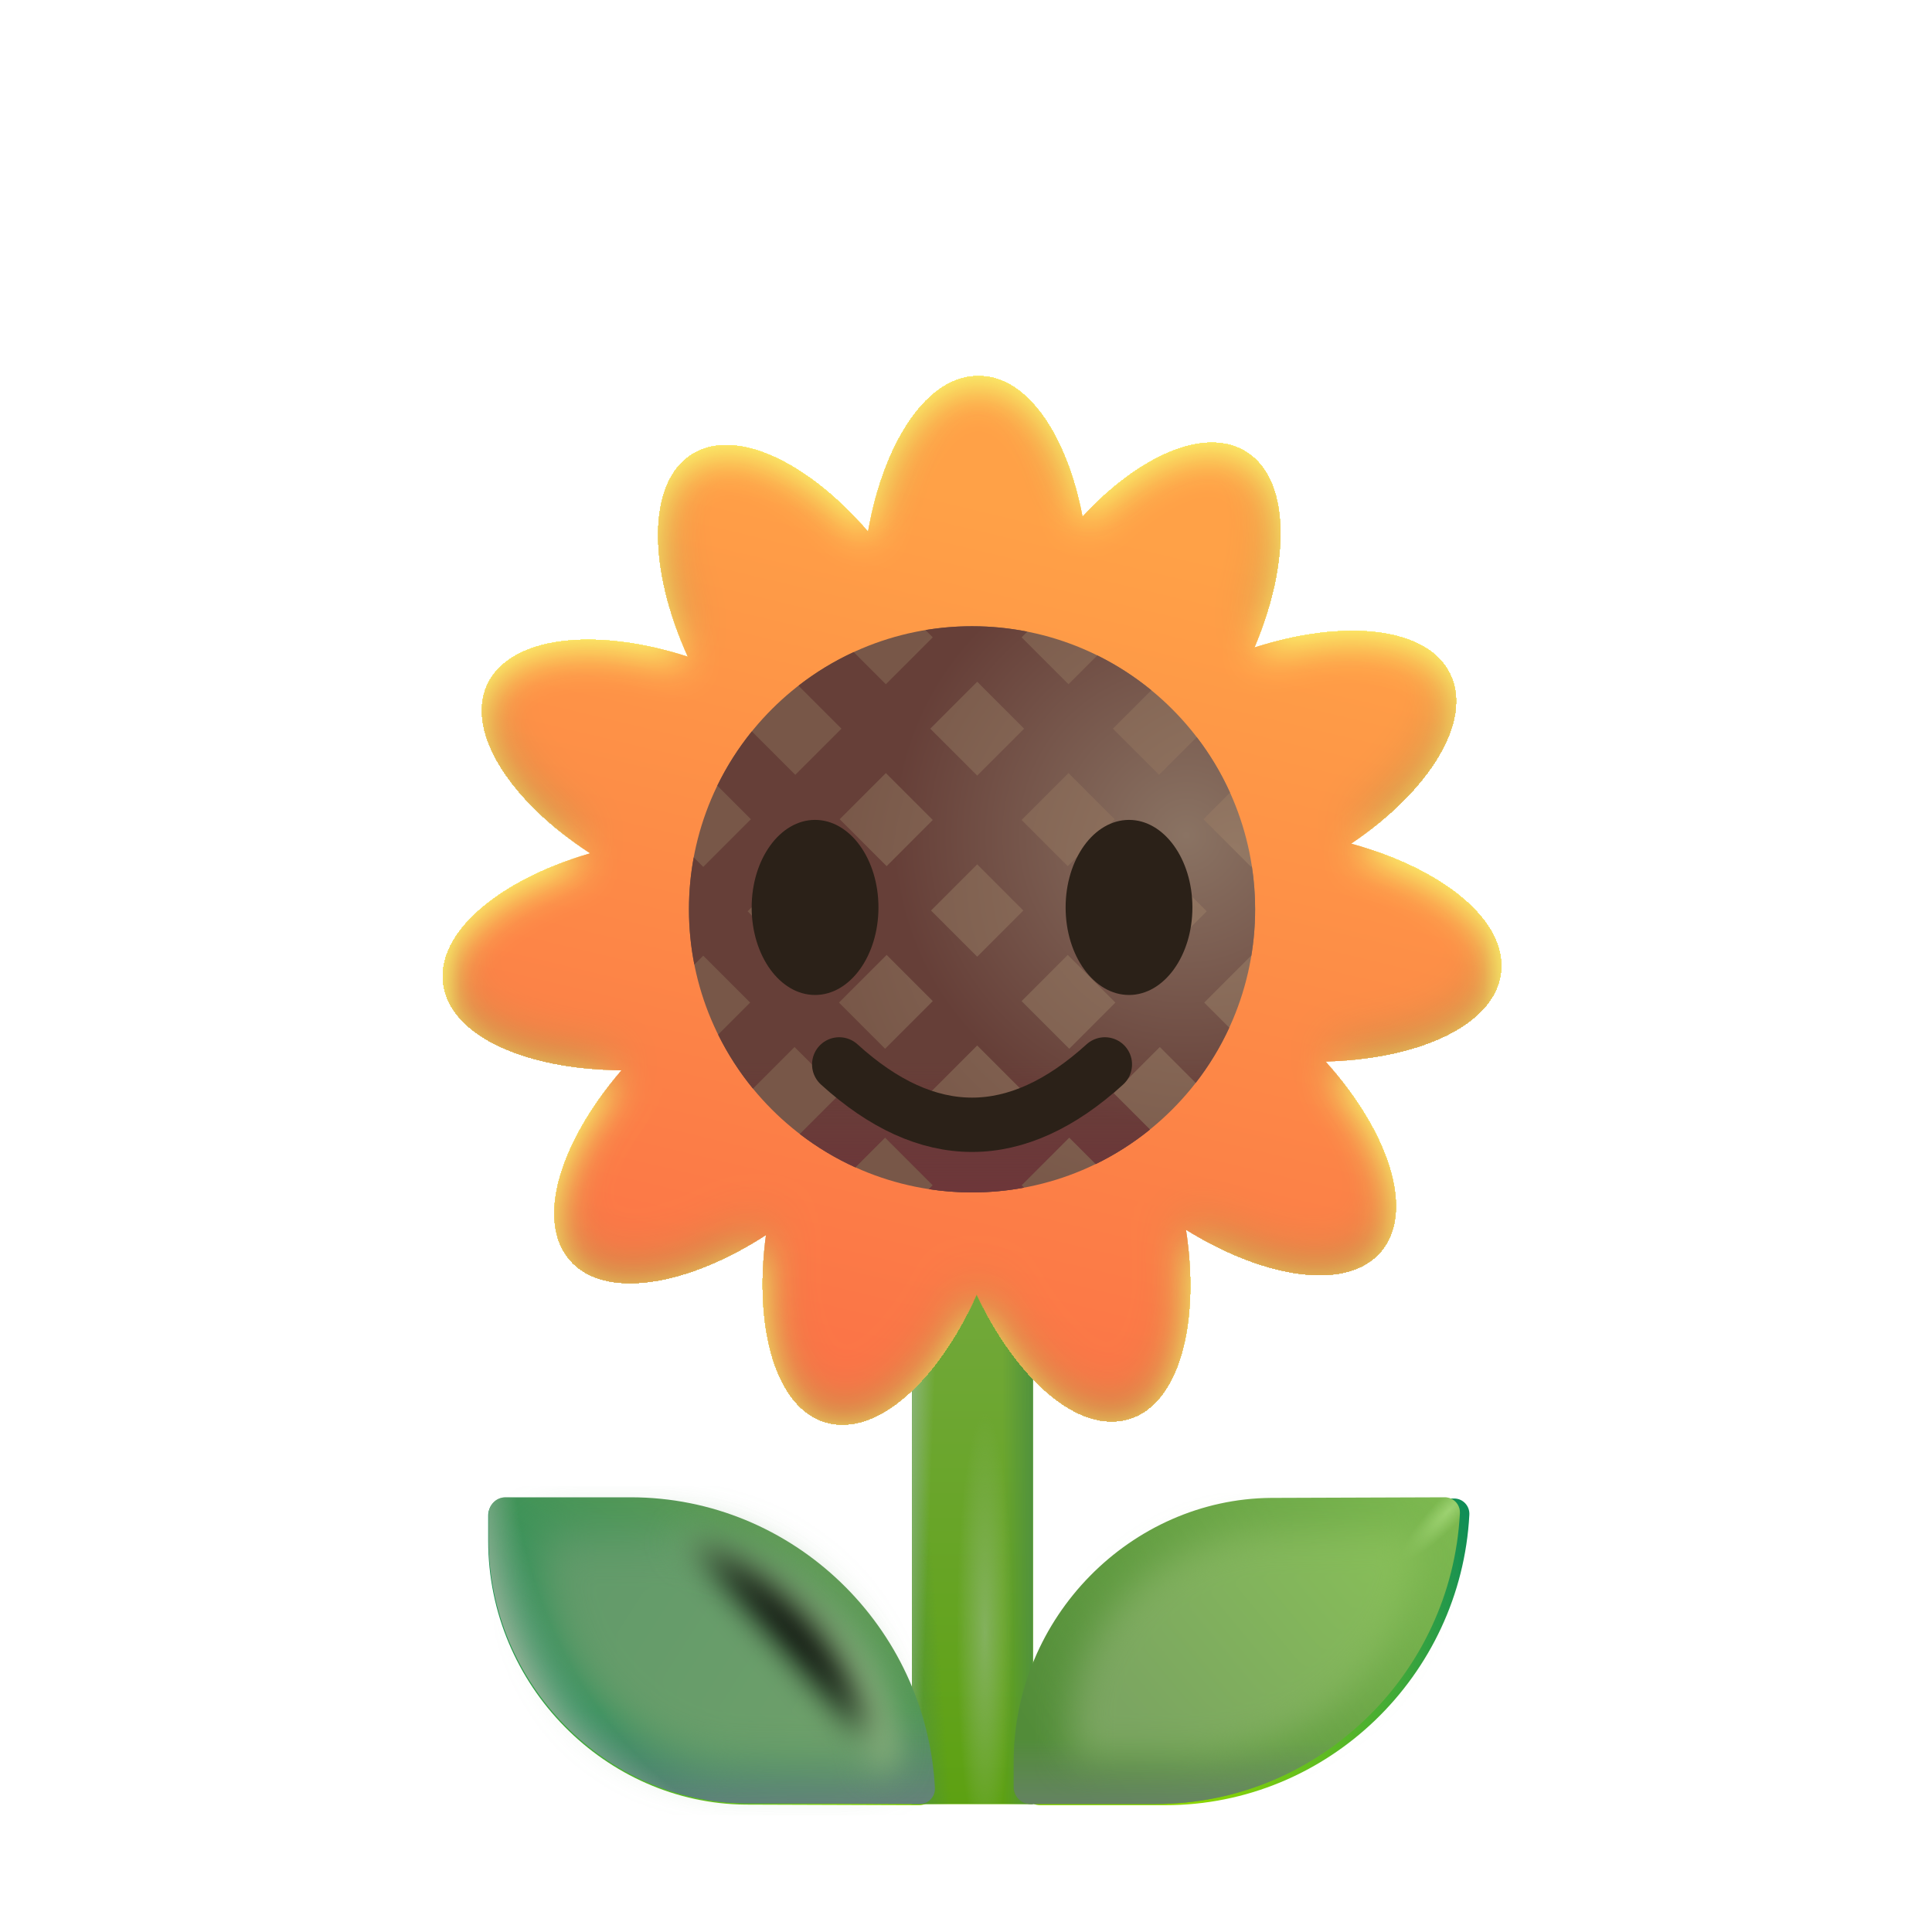
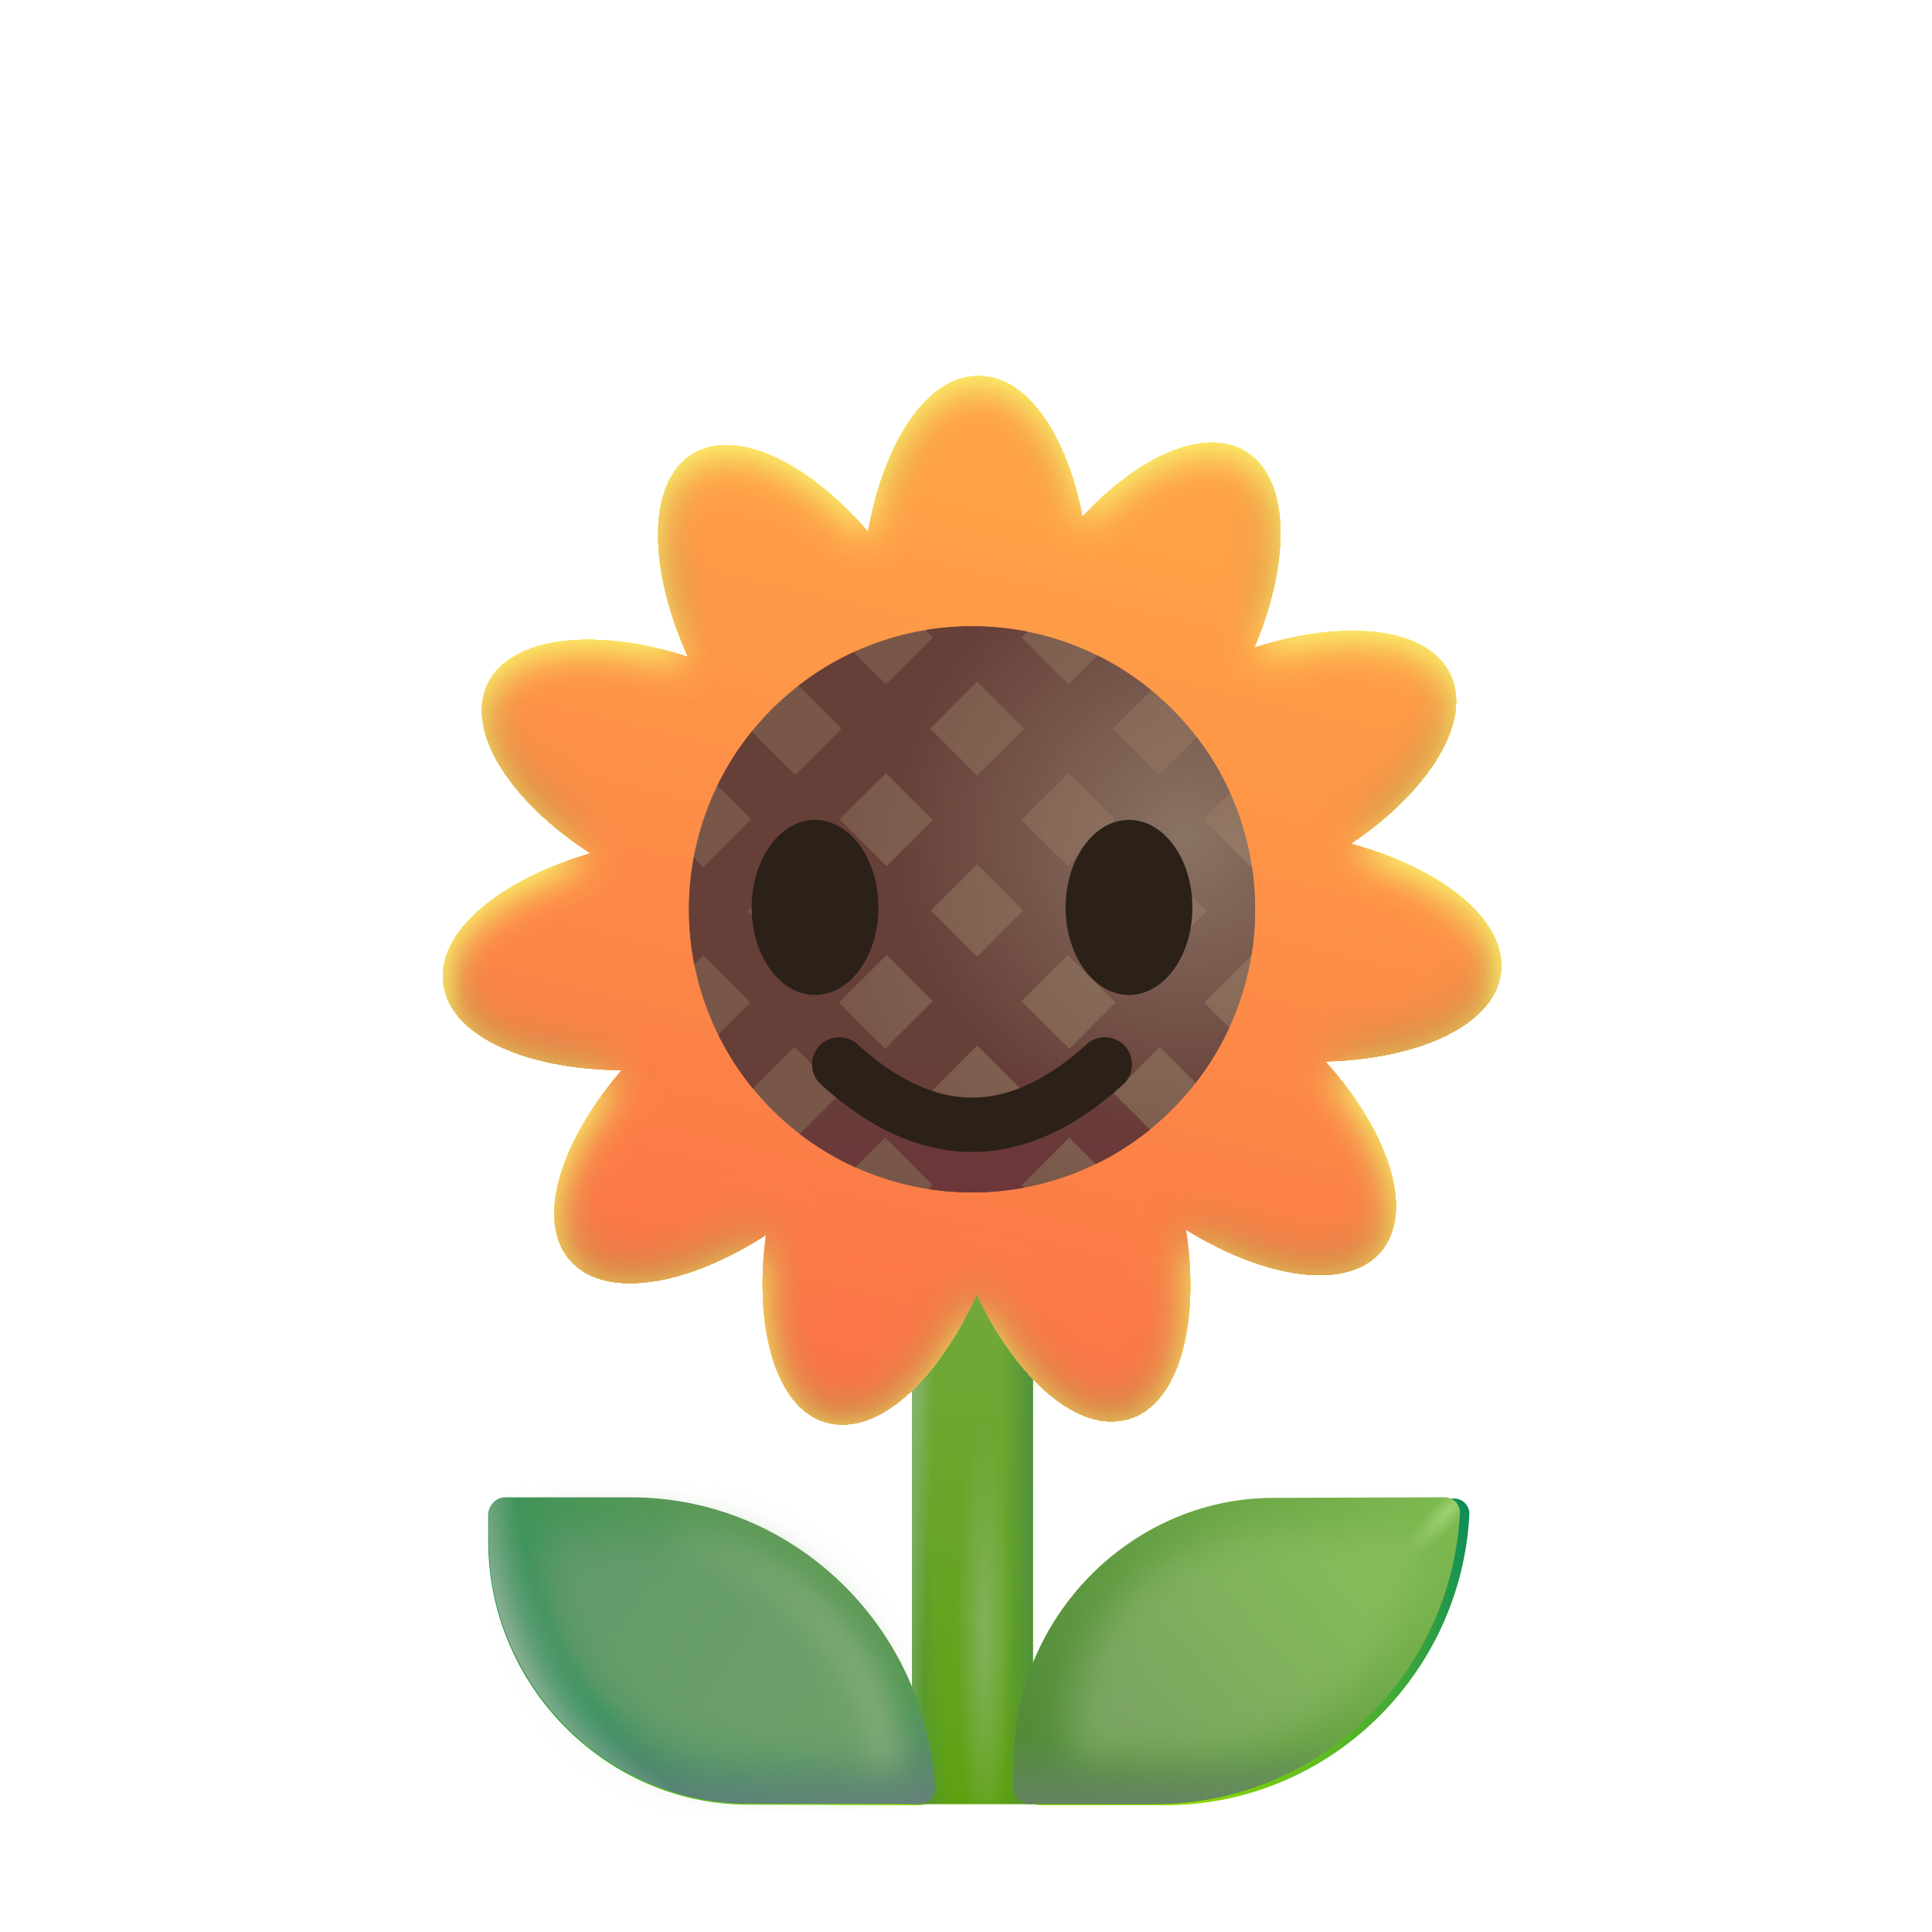
- <svg xmlns="http://www.w3.org/2000/svg" viewBox="0 0 32 32">
+ <svg xmlns="http://www.w3.org/2000/svg" viewBox="0 0 32 32" fill="none">
  <defs>
    <filter id="sun-filter0_f_28327_7424" x="8.181" y="24.625" width="7.218" height="5.43" filterUnits="userSpaceOnUse" color-interpolation-filters="sRGB">
      <feFlood flood-opacity="0" result="BackgroundImageFix" />
      <feBlend mode="normal" in="SourceGraphic" in2="BackgroundImageFix" result="shape" />
      <feGaussianBlur stdDeviation="0.375" result="effect1_foregroundBlur_28327_7424" />
    </filter>
    <filter id="sun-filter1_f_28327_7424" x="17.15" y="24.739" width="6.997" height="4.988" filterUnits="userSpaceOnUse" color-interpolation-filters="sRGB">
      <feFlood flood-opacity="0" result="BackgroundImageFix" />
      <feBlend mode="normal" in="SourceGraphic" in2="BackgroundImageFix" result="shape" />
      <feGaussianBlur stdDeviation="0.3" result="effect1_foregroundBlur_28327_7424" />
    </filter>
    <filter id="sun-filter2_ii_28327_7424" x="5.045" y="1.8" width="21.911" height="22.258" filterUnits="userSpaceOnUse" color-interpolation-filters="sRGB">
      <feFlood flood-opacity="0" result="BackgroundImageFix" />
      <feBlend mode="normal" in="SourceGraphic" in2="BackgroundImageFix" result="shape" />
      <feColorMatrix in="SourceAlpha" type="matrix" values="0 0 0 0 0 0 0 0 0 0 0 0 0 0 0 0 0 0 127 0" result="hardAlpha" />
      <feOffset dy="-0.3" />
      <feGaussianBlur stdDeviation="0.5" />
      <feComposite in2="hardAlpha" operator="arithmetic" k2="-1" k3="1" />
      <feColorMatrix type="matrix" values="0 0 0 0 0.775 0 0 0 0 0.572 0 0 0 0 0.287 0 0 0 1 0" />
      <feBlend mode="normal" in2="shape" result="effect1_innerShadow_28327_7424" />
      <feColorMatrix in="SourceAlpha" type="matrix" values="0 0 0 0 0 0 0 0 0 0 0 0 0 0 0 0 0 0 127 0" result="hardAlpha" />
      <feOffset dy="0.25" />
      <feGaussianBlur stdDeviation="0.375" />
      <feComposite in2="hardAlpha" operator="arithmetic" k2="-1" k3="1" />
      <feColorMatrix type="matrix" values="0 0 0 0 1 0 0 0 0 0.973 0 0 0 0 0.427 0 0 0 1 0" />
      <feBlend mode="normal" in2="effect1_innerShadow_28327_7424" result="effect2_innerShadow_28327_7424" />
    </filter>
    <filter id="sun-filter3_f_28327_7424" x="10.672" y="24.797" width="4.727" height="5.051" filterUnits="userSpaceOnUse" color-interpolation-filters="sRGB">
      <feFlood flood-opacity="0" result="BackgroundImageFix" />
      <feBlend mode="normal" in="SourceGraphic" in2="BackgroundImageFix" result="shape" />
      <feGaussianBlur stdDeviation="0.25" result="effect1_foregroundBlur_28327_7424" />
    </filter>
    <linearGradient id="sun-paint0_linear_28327_7424" x1="16.108" y1="29.885" x2="16.108" y2="19.752" gradientUnits="userSpaceOnUse">
      <stop offset="0.011" stop-color="#8ED800" />
      <stop offset="1" stop-color="#008461" />
    </linearGradient>
    <linearGradient id="sun-paint1_linear_28327_7424" x1="15.211" y1="29.489" x2="7.089" y2="24.8" gradientUnits="userSpaceOnUse">
      <stop offset="0.011" stop-color="#8ED800" />
      <stop offset="1" stop-color="#008461" />
    </linearGradient>
    <linearGradient id="sun-paint2_linear_28327_7424" x1="18.769" y1="28.108" x2="25.176" y2="25.12" gradientUnits="userSpaceOnUse">
      <stop offset="0.011" stop-color="#8ED800" />
      <stop offset="1" stop-color="#008461" />
    </linearGradient>
    <linearGradient id="sun-paint3_linear_28327_7424" x1="16.234" y1="2.092" x2="15.825" y2="23.845" gradientUnits="userSpaceOnUse">
      <stop stop-color="#FD9D18" />
      <stop offset="1" stop-color="#FC6D19" />
    </linearGradient>
    <linearGradient id="sun-paint4_linear_28327_7424" x1="16.113" y1="7.28" x2="15.893" y2="18.995" gradientUnits="userSpaceOnUse">
      <stop stop-color="#988251" />
      <stop offset="1" stop-color="#6C5045" />
    </linearGradient>
    <linearGradient id="sun-paint5_linear_28327_7424" x1="16.108" y1="29.885" x2="16.108" y2="20.406" gradientUnits="userSpaceOnUse">
      <stop stop-color="#5DA112" />
      <stop offset="1" stop-color="#74A93F" />
    </linearGradient>
    <linearGradient id="sun-paint6_linear_28327_7424" x1="14.984" y1="28.016" x2="15.609" y2="27.969" gradientUnits="userSpaceOnUse">
      <stop stop-color="#51923C" />
      <stop offset="1" stop-color="#51923C" stop-opacity="0" />
    </linearGradient>
    <linearGradient id="sun-paint7_linear_28327_7424" x1="17.107" y1="28.062" x2="16.609" y2="28.062" gradientUnits="userSpaceOnUse">
      <stop stop-color="#51923C" />
      <stop offset="1" stop-color="#51923C" stop-opacity="0" />
    </linearGradient>
    <linearGradient id="sun-paint8_linear_28327_7424" x1="15.016" y1="23.656" x2="15.453" y2="23.672" gradientUnits="userSpaceOnUse">
      <stop stop-color="#8FB87F" />
      <stop offset="1" stop-color="#8FB87F" stop-opacity="0" />
    </linearGradient>
    <radialGradient id="sun-paint9_radial_28327_7424" cx="0" cy="0" r="1" gradientUnits="userSpaceOnUse" gradientTransform="translate(16.3125 27.0313) rotate(90) scale(3.625 0.46875)">
      <stop stop-color="#83B15D" />
      <stop offset="1" stop-color="#83B15D" stop-opacity="0" />
    </radialGradient>
    <linearGradient id="sun-paint10_linear_28327_7424" x1="12.633" y1="24.8" x2="8.414" y2="30.511" gradientUnits="userSpaceOnUse">
      <stop offset="0.011" stop-color="#629B53" />
      <stop offset="1" stop-color="#008461" />
      <stop offset="1" stop-color="#4D9055" />
    </linearGradient>
    <linearGradient id="sun-paint11_linear_28327_7424" x1="14.008" y1="30.293" x2="14.008" y2="28.324" gradientUnits="userSpaceOnUse">
      <stop stop-color="#6F7E82" />
      <stop offset="1" stop-color="#6F7E82" stop-opacity="0" />
    </linearGradient>
    <radialGradient id="sun-paint12_radial_28327_7424" cx="0" cy="0" r="1" gradientUnits="userSpaceOnUse" gradientTransform="translate(12.8437 25.1875) rotate(158.54) scale(4.86879 6.63165)">
      <stop offset="0.841" stop-color="#92B196" stop-opacity="0" />
      <stop offset="1" stop-color="#92B196" />
    </radialGradient>
    <linearGradient id="sun-paint13_linear_28327_7424" x1="14.648" y1="28.824" x2="9.383" y2="25.464" gradientUnits="userSpaceOnUse">
      <stop stop-color="#6FA06A" />
      <stop offset="1" stop-color="#619A6A" />
    </linearGradient>
    <linearGradient id="sun-paint14_linear_28327_7424" x1="17.844" y1="29.88" x2="25.019" y2="25.101" gradientUnits="userSpaceOnUse">
      <stop stop-color="#528C39" />
      <stop offset="1" stop-color="#81BD52" />
    </linearGradient>
    <linearGradient id="sun-paint15_linear_28327_7424" x1="19.281" y1="30.219" x2="19.281" y2="28.812" gradientUnits="userSpaceOnUse">
      <stop stop-color="#6A806E" />
      <stop offset="1" stop-color="#6A806E" stop-opacity="0" />
    </linearGradient>
    <radialGradient id="sun-paint16_radial_28327_7424" cx="0" cy="0" r="1" gradientUnits="userSpaceOnUse" gradientTransform="translate(24 25.0157) rotate(133.898) scale(1.14926 0.24366)">
      <stop stop-color="#9DD271" />
      <stop offset="1" stop-color="#9DD271" stop-opacity="0" />
    </radialGradient>
    <linearGradient id="sun-paint17_linear_28327_7424" x1="22.75" y1="25.339" x2="18.842" y2="28.573" gradientUnits="userSpaceOnUse">
      <stop stop-color="#87BE58" />
      <stop offset="1" stop-color="#7BA561" />
    </linearGradient>
    <linearGradient id="sun-paint18_linear_28327_7424" x1="19.812" y1="5.563" x2="15.562" y2="23.375" gradientUnits="userSpaceOnUse">
      <stop stop-color="#FFA147" />
      <stop offset="1" stop-color="#FB7347" />
    </linearGradient>
    <radialGradient id="sun-paint19_radial_28327_7424" cx="0" cy="0" r="1" gradientUnits="userSpaceOnUse" gradientTransform="translate(21.4375 11.9063) rotate(152.156) scale(8.76478 7.69386)">
      <stop stop-color="#937864" />
      <stop offset="1" stop-color="#785748" />
    </radialGradient>
    <radialGradient id="sun-paint20_radial_28327_7424" cx="0" cy="0" r="1" gradientUnits="userSpaceOnUse" gradientTransform="translate(20.4375 11.6251) rotate(146.31) scale(6.08437 6.08437)">
      <stop stop-color="#8A7363" />
      <stop offset="1" stop-color="#663F38" />
    </radialGradient>
    <linearGradient id="sun-paint21_linear_28327_7424" x1="16" y1="16.25" x2="16" y2="19.625" gradientUnits="userSpaceOnUse">
      <stop stop-color="#6F343A" stop-opacity="0" />
      <stop offset="1" stop-color="#6F343A" />
    </linearGradient>
    <linearGradient id="sun-paint22_linear_28327_7424" x1="14.648" y1="27.192" x2="9.852" y2="24.442" gradientUnits="userSpaceOnUse">
      <stop stop-color="#86AD7A" />
      <stop offset="1" stop-color="#86AD7A" stop-opacity="0" />
    </linearGradient>
  </defs>
  <path d="M17.107 19.75H15.107V29.88H17.107V19.75Z" fill="url(#sun-paint0_linear_28327_7424)" />
  <path d="M8.086 25.52C8.086 27.92 10.037 29.87 12.347 29.89L15.226 29.9C15.367 29.9 15.486 29.78 15.476 29.63C15.336 26.97 13.136 24.82 10.437 24.82H8.366C8.206 24.82 8.086 24.95 8.086 25.1V25.52Z" fill="url(#sun-paint1_linear_28327_7424)" />
  <path d="M16.947 29.2C16.947 26.8 18.896 24.85 21.206 24.83L24.087 24.82C24.227 24.82 24.346 24.94 24.337 25.09C24.197 27.75 21.997 29.9 19.297 29.9H17.227C17.067 29.9 16.947 29.77 16.947 29.62V29.2Z" fill="url(#sun-paint2_linear_28327_7424)" />
  <path d="M17.107 19.75H15.107V29.88H17.107V19.75Z" fill="url(#sun-paint5_linear_28327_7424)" />
  <path d="M17.107 19.75H15.107V29.88H17.107V19.75Z" fill="url(#sun-paint6_linear_28327_7424)" />
  <path d="M17.107 19.75H15.107V29.88H17.107V19.75Z" fill="url(#sun-paint7_linear_28327_7424)" />
  <path d="M17.107 19.75H15.107V29.88H17.107V19.75Z" fill="url(#sun-paint8_linear_28327_7424)" />
  <path d="M17.107 19.75H15.107V29.88H17.107V19.75Z" fill="url(#sun-paint9_radial_28327_7424)" />
  <path d="M8.094 25.5C8.094 27.9 10.044 29.85 12.354 29.87L15.234 29.88C15.374 29.88 15.494 29.76 15.484 29.61C15.344 26.95 13.144 24.8 10.444 24.8H8.374C8.214 24.8 8.094 24.93 8.094 25.08V25.5Z" fill="url(#sun-paint10_linear_28327_7424)" />
  <path d="M8.094 25.5C8.094 27.9 10.044 29.85 12.354 29.87L15.234 29.88C15.374 29.88 15.494 29.76 15.484 29.61C15.344 26.95 13.144 24.8 10.444 24.8H8.374C8.214 24.8 8.094 24.93 8.094 25.08V25.5Z" fill="url(#sun-paint11_linear_28327_7424)" />
  <path d="M8.094 25.5C8.094 27.9 10.044 29.85 12.354 29.87L15.234 29.88C15.374 29.88 15.494 29.76 15.484 29.61C15.344 26.95 13.144 24.8 10.444 24.8H8.374C8.214 24.8 8.094 24.93 8.094 25.08V25.5Z" fill="url(#sun-paint12_radial_28327_7424)" />
  <g filter="url(#sun-filter0_f_28327_7424)">
    <path d="M8.931 25.917C8.931 27.773 10.439 29.282 12.226 29.298L14.455 29.305C14.563 29.305 14.656 29.212 14.648 29.096C14.54 27.039 12.838 25.375 10.749 25.375H9.147C9.024 25.375 8.931 25.476 8.931 25.592V25.917Z" fill="url(#sun-paint13_linear_28327_7424)" />
  </g>
  <path d="M16.79 29.18C16.79 26.78 18.74 24.83 21.05 24.81L23.93 24.8C24.07 24.8 24.19 24.92 24.18 25.07C24.04 27.73 21.84 29.88 19.14 29.88H17.07C16.91 29.88 16.79 29.75 16.79 29.6V29.18Z" fill="url(#sun-paint14_linear_28327_7424)" />
  <path d="M16.79 29.18C16.79 26.78 18.74 24.83 21.05 24.81L23.93 24.8C24.07 24.8 24.19 24.92 24.18 25.07C24.04 27.73 21.84 29.88 19.14 29.88H17.07C16.91 29.88 16.79 29.75 16.79 29.6V29.18Z" fill="url(#sun-paint15_linear_28327_7424)" />
  <path d="M16.79 29.18C16.79 26.78 18.74 24.83 21.05 24.81L23.93 24.8C24.07 24.8 24.19 24.92 24.18 25.07C24.04 27.73 21.84 29.88 19.14 29.88H17.07C16.91 29.88 16.79 29.75 16.79 29.6V29.18Z" fill="url(#sun-paint16_radial_28327_7424)" />
  <g filter="url(#sun-filter1_f_28327_7424)">
    <path d="M17.75 28.606C17.75 26.816 19.279 25.362 21.091 25.347L23.35 25.339C23.46 25.339 23.554 25.429 23.546 25.541C23.437 27.524 21.711 29.128 19.593 29.128H17.97C17.844 29.128 17.75 29.031 17.75 28.919V28.606Z" fill="url(#sun-paint17_linear_28327_7424)" />
  </g>
  <g filter="url(#sun-filter3_f_28327_7424)">
    <path d="M11.422 25.547C12.578 25.703 14.461 27.061 14.648 29.098" stroke="url(#sun-paint22_linear_28327_7424)" stroke-width="0.5" stroke-linecap="round" />
  </g>
  <g transform="translate(16.1 19.75) scale(0.800) translate(-16 -19)">
    <path d="M26.947 14.45C27.076 13.38 25.756 12.31 23.846 11.78C25.477 10.67 26.366 9.23 25.896 8.27C25.427 7.3 23.736 7.12 21.846 7.72C22.607 5.9 22.576 4.21 21.657 3.66C20.817 3.15 19.477 3.74 18.287 5.01C17.956 3.31 17.137 2.11 16.157 2.1C15.097 2.07 14.187 3.43 13.847 5.32C12.586 3.87 11.097 3.16 10.207 3.72C9.277 4.3 9.287 6.06 10.117 7.91C8.177 7.29 6.436 7.49 5.966 8.49C5.516 9.46 6.436 10.89 8.097 11.98C6.207 12.54 4.907 13.62 5.056 14.69C5.207 15.76 6.756 16.45 8.746 16.47C7.466 17.97 6.966 19.58 7.676 20.4C8.386 21.22 10.066 20.95 11.736 19.88C11.476 21.83 11.947 23.46 12.976 23.76C14.017 24.06 15.277 22.92 16.096 21.11C16.947 22.89 18.216 24 19.247 23.69C20.276 23.38 20.727 21.73 20.427 19.77C22.107 20.8 23.776 21.04 24.466 20.22C25.166 19.39 24.637 17.77 23.317 16.29C25.287 16.23 26.817 15.52 26.947 14.45ZM16.456 11.42C16.547 11.54 16.657 11.64 16.787 11.72C16.947 11.81 17.116 11.86 17.306 11.88C17.317 12.06 17.346 12.23 17.427 12.38C17.506 12.54 17.627 12.68 17.776 12.8C17.686 12.95 17.627 13.11 17.607 13.29C17.587 13.47 17.616 13.65 17.666 13.83C17.506 13.91 17.366 14.01 17.256 14.14C17.137 14.28 17.067 14.45 17.017 14.63C16.837 14.61 16.666 14.62 16.506 14.67C16.337 14.72 16.177 14.82 16.037 14.95C15.896 14.84 15.746 14.75 15.586 14.7C15.406 14.65 15.226 14.65 15.046 14.68C14.996 14.51 14.916 14.36 14.796 14.23C14.677 14.09 14.527 13.99 14.357 13.91C14.406 13.74 14.416 13.57 14.396 13.4C14.367 13.22 14.296 13.05 14.197 12.89C14.326 12.77 14.437 12.64 14.507 12.48C14.586 12.3 14.617 12.1 14.607 11.89C14.816 11.87 15.017 11.83 15.187 11.72C15.316 11.64 15.427 11.53 15.517 11.41C15.666 11.47 15.816 11.51 15.976 11.51C16.146 11.51 16.306 11.48 16.456 11.42Z" fill="url(#sun-paint3_linear_28327_7424)" />
    <path d="M16 19C19.237 19 21.861 16.376 21.861 13.139C21.861 9.902 19.237 7.278 16 7.278C12.763 7.278 10.139 9.902 10.139 13.139C10.139 16.376 12.763 19 16 19Z" fill="url(#sun-paint4_linear_28327_7424)" />
    <path fill-rule="evenodd" clip-rule="evenodd" d="M21.118 10.281L20.318 11.082L21.435 12.198L21.73 11.903C21.816 12.301 21.861 12.715 21.861 13.139C21.861 13.424 21.841 13.705 21.801 13.979L21.435 13.613L20.321 14.727L21.28 15.685C20.749 16.785 19.885 17.693 18.819 18.279L17.792 17.256L16.686 18.362L17.201 18.877C16.813 18.958 16.412 19 16 19C15.576 19 15.162 18.955 14.764 18.869L15.271 18.362L14.155 17.245L13.142 18.257C12.383 17.833 11.729 17.244 11.226 16.54L12.336 17.65L13.448 16.538L12.336 15.426L11.224 16.538C11.025 16.258 10.85 15.96 10.701 15.647L11.629 14.719L10.517 13.607L10.192 13.932C10.157 13.673 10.139 13.408 10.139 13.139C10.139 12.727 10.181 12.326 10.262 11.938L10.517 12.193L11.613 11.098L10.851 10.338C11.014 10.038 11.203 9.754 11.415 9.488L12.32 10.39L13.44 9.27L12.561 8.393C12.838 8.191 13.134 8.014 13.445 7.863L14.147 8.563L15.266 7.444L15.16 7.338C15.434 7.298 15.715 7.278 16 7.278C16.269 7.278 16.534 7.296 16.793 7.331L16.68 7.444L17.792 8.556L18.508 7.84C18.821 7.989 19.119 8.164 19.398 8.363L18.499 9.263L19.611 10.374L20.546 9.439C20.76 9.702 20.952 9.984 21.118 10.281ZM20.726 16.545L19.613 17.658L18.499 16.549L19.613 15.434L20.726 16.545ZM11.224 12.9L12.336 14.012L13.434 12.913L12.321 11.803L11.224 12.9ZM13.028 11.096L14.142 12.206L15.26 11.088L14.148 9.977L13.028 11.096ZM14.855 9.27L15.967 10.38L17.085 9.263L15.973 8.151L14.855 9.27ZM16.675 11.087L17.792 9.97L18.904 11.082L17.788 12.198L16.675 11.087ZM14.85 12.912L15.968 11.794L17.08 12.905L15.964 14.022L14.85 12.912ZM13.043 14.719L14.143 13.619L15.257 14.729L14.155 15.831L13.043 14.719ZM20.728 12.905L19.611 11.789L18.495 12.904L19.613 14.02L20.728 12.905ZM18.906 14.727L17.788 13.611L16.672 14.728L17.791 15.843L18.906 14.727ZM17.084 16.55L15.965 15.435L14.862 16.538L15.979 17.655L17.084 16.55Z" fill="#6C5045" />
    <g filter="url(#sun-filter2_ii_28327_7424)">
      <path d="M26.947 14.45C27.076 13.38 25.756 12.31 23.846 11.78C25.477 10.67 26.366 9.23 25.896 8.27C25.427 7.3 23.736 7.12 21.846 7.72C22.607 5.9 22.576 4.21 21.657 3.66C20.817 3.15 19.477 3.74 18.287 5.01C17.956 3.31 17.137 2.11 16.157 2.1C15.097 2.07 14.187 3.43 13.847 5.32C12.586 3.87 11.097 3.16 10.207 3.72C9.277 4.3 9.287 6.06 10.117 7.91C8.177 7.29 6.436 7.49 5.966 8.49C5.516 9.46 6.436 10.89 8.097 11.98C6.207 12.54 4.907 13.62 5.056 14.69C5.207 15.76 6.756 16.45 8.746 16.47C7.466 17.97 6.966 19.58 7.676 20.4C8.386 21.22 10.066 20.95 11.736 19.88C11.476 21.83 11.947 23.46 12.976 23.76C14.017 24.06 15.277 22.92 16.096 21.11C16.947 22.89 18.216 24 19.247 23.69C20.276 23.38 20.727 21.73 20.427 19.77C22.107 20.8 23.776 21.04 24.466 20.22C25.166 19.39 24.637 17.77 23.317 16.29C25.287 16.23 26.817 15.52 26.947 14.45ZM16.456 11.42C16.547 11.54 16.657 11.64 16.787 11.72C16.947 11.81 17.116 11.86 17.306 11.88C17.317 12.06 17.346 12.23 17.427 12.38C17.506 12.54 17.627 12.68 17.776 12.8C17.686 12.95 17.627 13.11 17.607 13.29C17.587 13.47 17.616 13.65 17.666 13.83C17.506 13.91 17.366 14.01 17.256 14.14C17.137 14.28 17.067 14.45 17.017 14.63C16.837 14.61 16.666 14.62 16.506 14.67C16.337 14.72 16.177 14.82 16.037 14.95C15.896 14.84 15.746 14.75 15.586 14.7C15.406 14.65 15.226 14.65 15.046 14.68C14.996 14.51 14.916 14.36 14.796 14.23C14.677 14.09 14.527 13.99 14.357 13.91C14.406 13.74 14.416 13.57 14.396 13.4C14.367 13.22 14.296 13.05 14.197 12.89C14.326 12.77 14.437 12.64 14.507 12.48C14.586 12.3 14.617 12.1 14.607 11.89C14.816 11.87 15.017 11.83 15.187 11.72C15.316 11.64 15.427 11.53 15.517 11.41C15.666 11.47 15.816 11.51 15.976 11.51C16.146 11.51 16.306 11.48 16.456 11.42Z" fill="url(#sun-paint18_linear_28327_7424)" />
    </g>
    <path d="M16 19C19.237 19 21.861 16.376 21.861 13.139C21.861 9.902 19.237 7.278 16 7.278C12.763 7.278 10.139 9.902 10.139 13.139C10.139 16.376 12.763 19 16 19Z" fill="url(#sun-paint19_radial_28327_7424)" />
    <path fill-rule="evenodd" clip-rule="evenodd" d="M13.55 7.813L14.216 8.479L15.187 7.508L15.036 7.357C15.35 7.305 15.672 7.278 16 7.278C16.392 7.278 16.774 7.316 17.144 7.39L17.026 7.508L17.997 8.479L18.594 7.882C18.995 8.08 19.369 8.323 19.712 8.603L18.916 9.399L19.872 10.354L20.652 9.574C20.924 9.927 21.156 10.313 21.341 10.723L20.791 11.274L21.778 12.261L21.793 12.246C21.838 12.537 21.861 12.835 21.861 13.139C21.861 13.467 21.834 13.789 21.782 14.103L21.778 14.099L20.807 15.07L21.326 15.589C21.137 15.998 20.904 16.381 20.631 16.732L19.888 15.99L18.932 16.945L19.684 17.698C19.34 17.976 18.963 18.217 18.561 18.413L18.013 17.865L17.026 18.852L17.076 18.901C16.727 18.966 16.367 19 16 19C15.696 19 15.398 18.977 15.107 18.932L15.187 18.852L14.2 17.865L13.584 18.481C13.174 18.295 12.788 18.063 12.435 17.791L13.281 16.945L12.325 15.99L11.464 16.851C11.184 16.509 10.941 16.134 10.743 15.733L11.406 15.07L10.435 14.099L10.251 14.283C10.177 13.913 10.139 13.53 10.139 13.139C10.139 12.772 10.173 12.412 10.238 12.063L10.435 12.261L11.422 11.274L10.726 10.578C10.922 10.176 11.163 9.799 11.441 9.455L12.341 10.354L13.297 9.399L12.407 8.509C12.758 8.235 13.141 8.002 13.55 7.813ZM17.093 16.945L16.107 17.932L15.12 16.945L16.107 15.958L17.093 16.945ZM18.968 15.07L18.013 16.026L17.026 15.039L17.982 14.083L18.968 15.07ZM20.859 13.18L19.888 14.151L18.901 13.164L19.872 12.193L20.859 13.18ZM14.2 16.026L15.187 15.039L14.232 14.083L13.245 15.07L14.2 16.026ZM12.325 14.151L13.312 13.164L12.341 12.193L11.354 13.18L12.325 14.151ZM17.062 13.164L16.107 14.12L15.151 13.164L16.107 12.208L17.062 13.164ZM18.953 11.274L17.982 12.245L17.026 11.289L17.997 10.318L18.953 11.274ZM14.232 12.245L15.187 11.289L14.216 10.318L13.26 11.274L14.232 12.245ZM17.078 9.399L16.107 10.37L15.135 9.399L16.107 8.427L17.078 9.399Z" fill="url(#sun-paint20_radial_28327_7424)" />
    <path fill-rule="evenodd" clip-rule="evenodd" d="M13.55 7.813L14.216 8.479L15.187 7.508L15.036 7.357C15.35 7.305 15.672 7.278 16 7.278C16.392 7.278 16.774 7.316 17.144 7.39L17.026 7.508L17.997 8.479L18.594 7.882C18.995 8.08 19.369 8.323 19.712 8.603L18.916 9.399L19.872 10.354L20.652 9.574C20.924 9.927 21.156 10.313 21.341 10.723L20.791 11.274L21.778 12.261L21.793 12.246C21.838 12.537 21.861 12.835 21.861 13.139C21.861 13.467 21.834 13.789 21.782 14.103L21.778 14.099L20.807 15.07L21.326 15.589C21.137 15.998 20.904 16.381 20.631 16.732L19.888 15.99L18.932 16.945L19.684 17.698C19.34 17.976 18.963 18.217 18.561 18.413L18.013 17.865L17.026 18.852L17.076 18.901C16.727 18.966 16.367 19 16 19C15.696 19 15.398 18.977 15.107 18.932L15.187 18.852L14.2 17.865L13.584 18.481C13.174 18.295 12.788 18.063 12.435 17.791L13.281 16.945L12.325 15.99L11.464 16.851C11.184 16.509 10.941 16.134 10.743 15.733L11.406 15.07L10.435 14.099L10.251 14.283C10.177 13.913 10.139 13.53 10.139 13.139C10.139 12.772 10.173 12.412 10.238 12.063L10.435 12.261L11.422 11.274L10.726 10.578C10.922 10.176 11.163 9.799 11.441 9.455L12.341 10.354L13.297 9.399L12.407 8.509C12.758 8.235 13.141 8.002 13.55 7.813ZM17.093 16.945L16.107 17.932L15.12 16.945L16.107 15.958L17.093 16.945ZM18.968 15.07L18.013 16.026L17.026 15.039L17.982 14.083L18.968 15.07ZM20.859 13.18L19.888 14.151L18.901 13.164L19.872 12.193L20.859 13.18ZM14.2 16.026L15.187 15.039L14.232 14.083L13.245 15.07L14.2 16.026ZM12.325 14.151L13.312 13.164L12.341 12.193L11.354 13.18L12.325 14.151ZM17.062 13.164L16.107 14.12L15.151 13.164L16.107 12.208L17.062 13.164ZM18.953 11.274L17.982 12.245L17.026 11.289L17.997 10.318L18.953 11.274ZM14.232 12.245L15.187 11.289L14.216 10.318L13.26 11.274L14.232 12.245ZM17.078 9.399L16.107 10.37L15.135 9.399L16.107 8.427L17.078 9.399Z" fill="url(#sun-paint21_linear_28327_7424)" />
  </g>
  <g fill="#2B2118">
    <ellipse cx="13.50" cy="15.03" rx="1.05" ry="1.45" />
    <ellipse cx="18.70" cy="15.03" rx="1.05" ry="1.45" />
    <path d="M13.90 17.63Q16.10 19.63 18.30 17.63" stroke="#2B2118" stroke-width="0.9" fill="none" stroke-linecap="round" />
  </g>
</svg>
